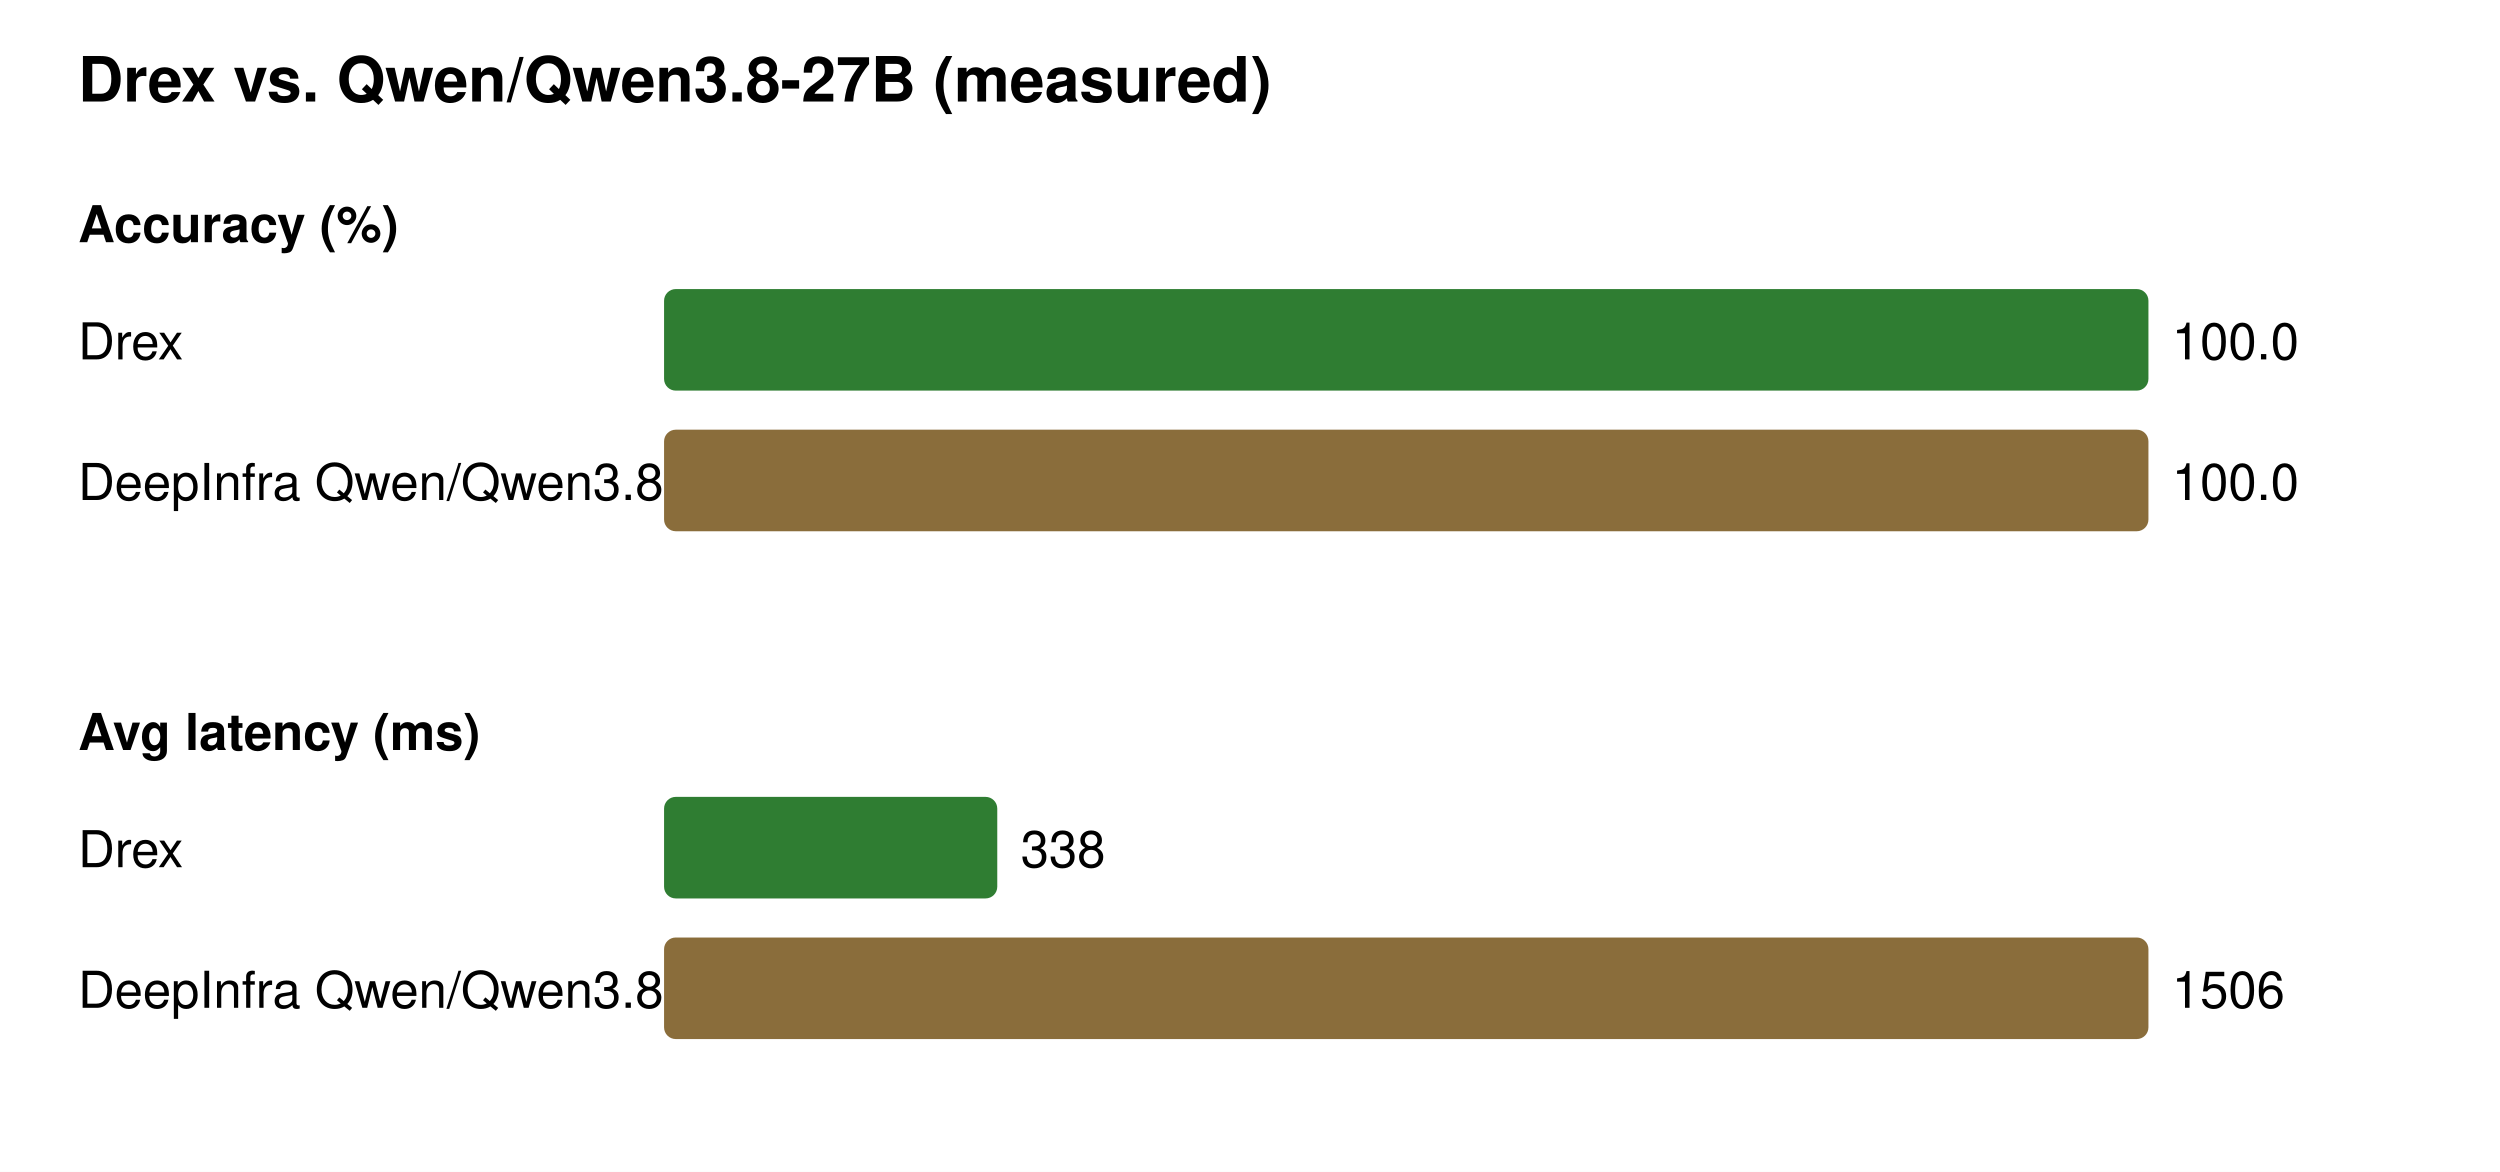
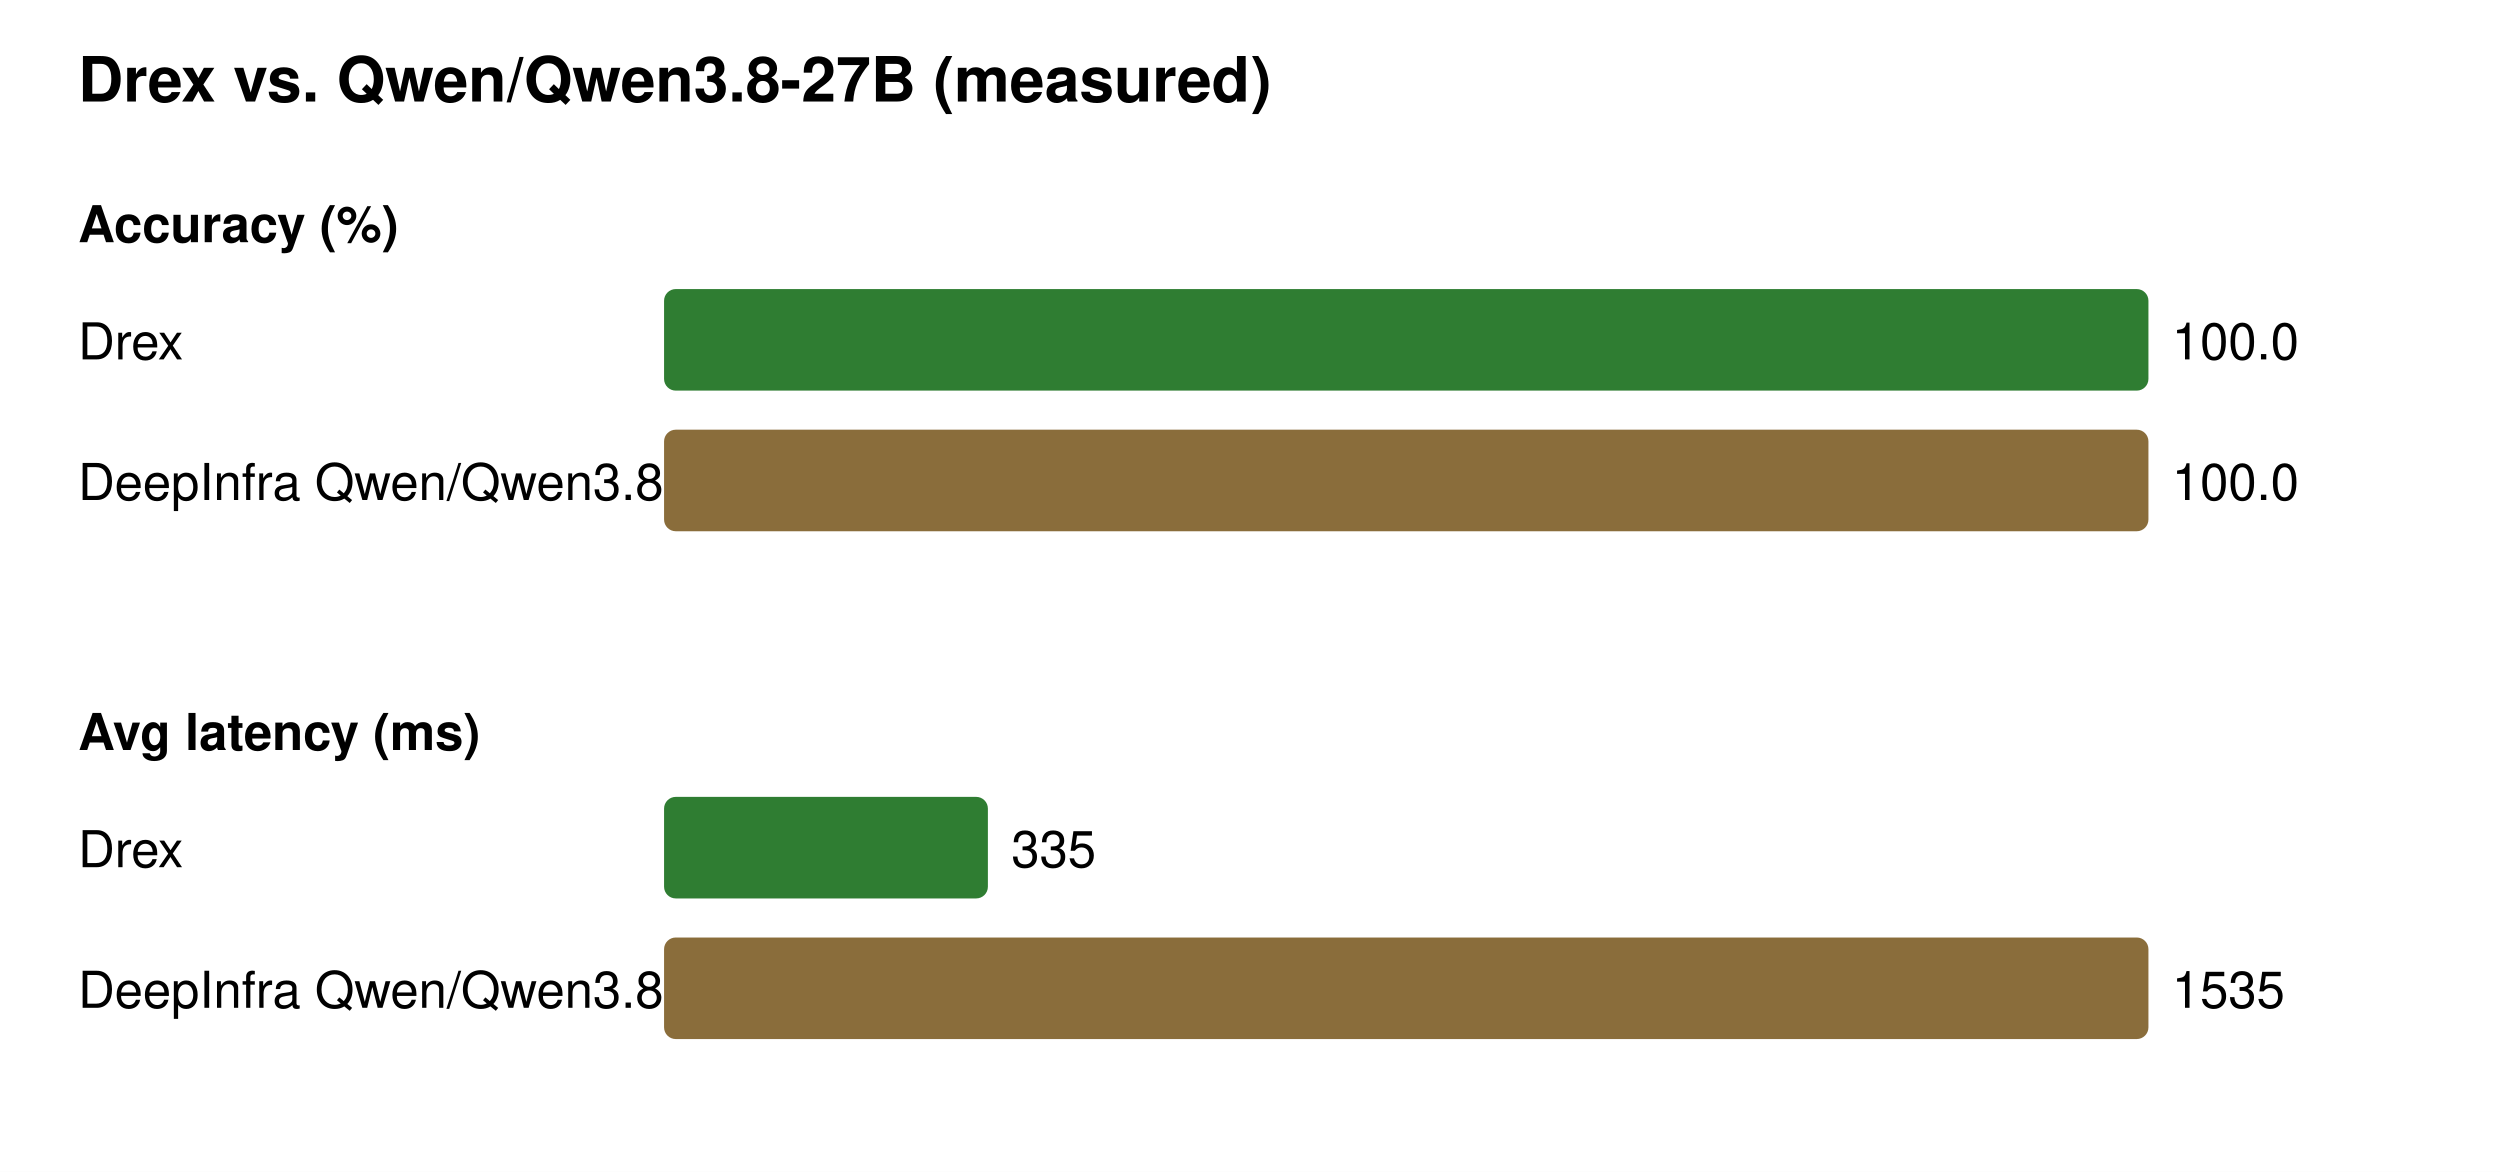
<svg xmlns="http://www.w3.org/2000/svg" width="640" height="300" font-family="Helvetica, Arial, sans-serif" font-size="13">
  <rect width="100%" height="100%" fill="#ffffff" />
  <text x="20" y="26" font-size="16" font-weight="bold">Drex vs. Qwen/Qwen3.8-27B (measured)</text>
  <text x="20" y="62" font-weight="bold">Accuracy (%)</text>
  <text x="20" y="92">Drex</text>
  <rect x="170" y="74" width="380.0" height="26" fill="#2f7d32" rx="3" />
  <text x="556.0" y="92">100.0</text>
  <text x="20" y="128">DeepInfra Qwen/Qwen3.8-27B</text>
  <rect x="170" y="110" width="380.0" height="26" fill="#8a6d3b" rx="3" />
  <text x="556.0" y="128">100.0</text>
  <text x="20" y="192" font-weight="bold">Avg latency (ms)</text>
  <text x="20" y="222">Drex</text>
-   <rect x="170" y="204" width="85.3" height="26" fill="#2f7d32" rx="3" />
-   <text x="261.3" y="222">338</text>
+   <rect x="170" y="204" width="82.9" height="26" fill="#2f7d32" rx="3" />
+   <text x="258.9" y="222">335</text>
  <text x="20" y="258">DeepInfra Qwen/Qwen3.8-27B</text>
  <rect x="170" y="240" width="380.0" height="26" fill="#8a6d3b" rx="3" />
-   <text x="556.0" y="258">1506</text>
+   <text x="556.0" y="258">1535</text>
</svg>
